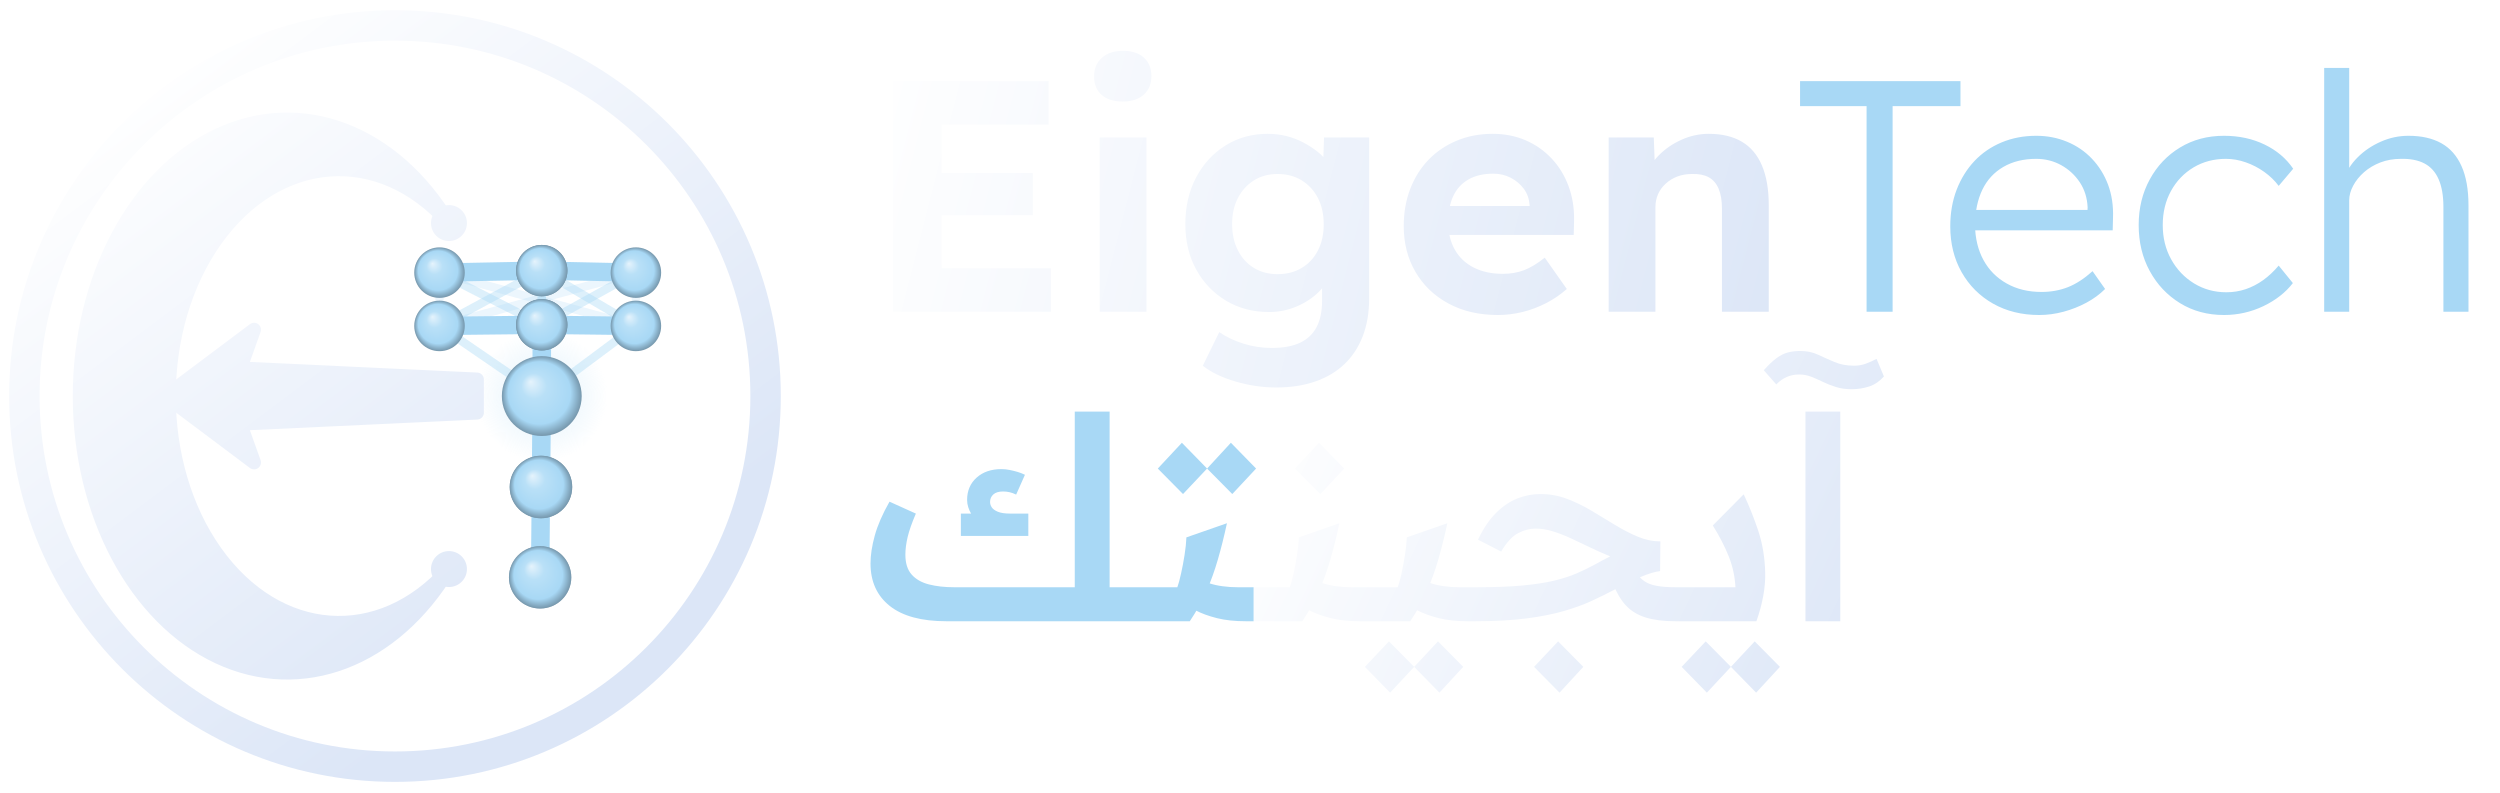
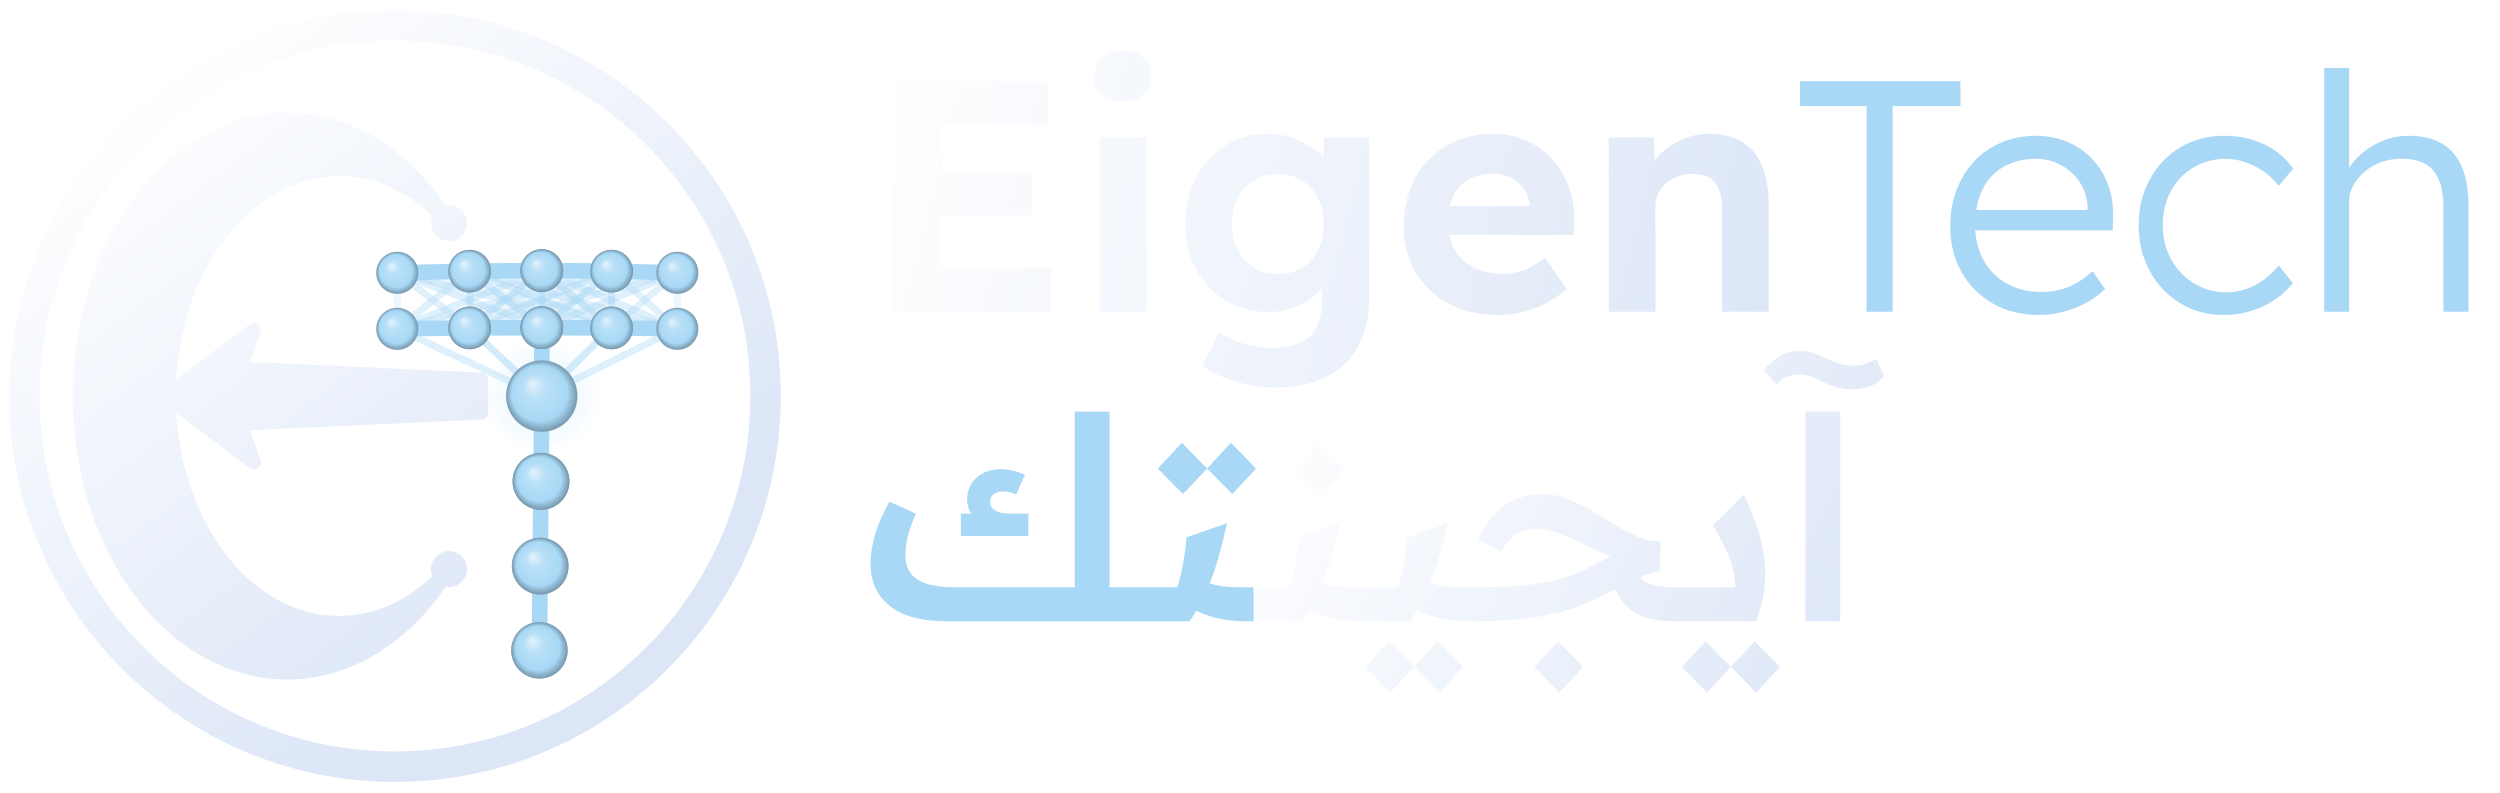
<svg xmlns="http://www.w3.org/2000/svg" viewBox="-2 -2 546.4 172.65" width="546" height="173" role="img" aria-label="EigenTech آيجينتك">
  <defs>
    <linearGradient id="wbe" gradientUnits="userSpaceOnUse" x1="0" y1="0" x2="202.61" y2="51.84">
      <stop offset="0" stop-color="#FFFFFF" />
      <stop offset="1" stop-color="#DCE6F7" />
    </linearGradient>
    <linearGradient id="wba" gradientUnits="userSpaceOnUse" x1="85.33" y1="74.91" x2="218.33" y2="138.07">
      <stop offset="0" stop-color="#FFFFFF" />
      <stop offset="1" stop-color="#DCE6F7" />
    </linearGradient>
  </defs>
  <svg x="0" y="0" width="168.65" height="168.65" viewBox="-100.5 -139.5 279 279" role="img" aria-label="EigenTech">
    <defs>
      <radialGradient id="s2k" cx=".5" cy=".5" r=".5" fx=".36" fy=".32">
        <stop offset="0" stop-color="#e5f3fc" />
        <stop offset=".32" stop-color="#b9e0f7" />
        <stop offset=".78" stop-color="#A8D8F5" />
        <stop offset="1" stop-color="#7697ac" />
      </radialGradient>
      <linearGradient id="s2e" gradientUnits="userSpaceOnUse" x1="-75" y1="-100" x2="75" y2="100">
        <stop offset="0" stop-color="#FFFFFF" />
        <stop offset="1" stop-color="#DCE6F7" />
      </linearGradient>
      <radialGradient id="s2r">
        <stop offset="0" stop-color="#FFFFFF" stop-opacity=".16" />
        <stop offset="1" stop-color="#FFFFFF" stop-opacity="0" />
      </radialGradient>
      <radialGradient id="s2q">
        <stop offset="0" stop-color="#A8D8F5" stop-opacity=".35" />
        <stop offset="1" stop-color="#A8D8F5" stop-opacity="0" />
      </radialGradient>
    </defs>
    <circle cx="39" cy="0" r="124.5" fill="url(#s2r)" />
-     <circle cx="92.08" cy="0" r="23.8" fill="url(#s2q)" />
+     <circle cx="92.08" cy="0" r="21.25" fill="url(#s2q)" />
    <circle cx="39" cy="0" r="134" fill="none" stroke="url(#s2e)" stroke-width="11" />
    <path d="M58.52 62.55 A75 100 0 1 1 58.52 -62.55 A61.5 82 0 1 0 58.52 62.55 Z" fill="url(#s2e)" stroke="url(#s2e)" stroke-width="5" stroke-linejoin="round" />
    <circle cx="58.52" cy="-62.55" r="6.5" fill="url(#s2e)" />
    <circle cx="58.52" cy="62.55" r="6.5" fill="url(#s2e)" />
-     <path d="M68.65 -6 L-16.95 -10 L-11.95 -24 L-43.95 0 L-11.95 24 L-16.95 10 L68.65 6 Z" fill="url(#s2e)" stroke="url(#s2e)" stroke-width="5" stroke-linejoin="round" />
-     <line x1="55.1" y1="-44.63" x2="55.1" y2="-25.36" style="stroke:#a8d8f5;stroke-opacity:0.22;stroke-width:3.04;stroke-linecap:round" />
-     <line x1="55.1" y1="-44.63" x2="126.11" y2="-25.36" style="stroke:#a8d8f5;stroke-opacity:0.22;stroke-width:3.04;stroke-linecap:round" />
-     <line x1="126.11" y1="-44.63" x2="55.1" y2="-25.36" style="stroke:#a8d8f5;stroke-opacity:0.22;stroke-width:3.04;stroke-linecap:round" />
-     <line x1="126.11" y1="-44.63" x2="126.11" y2="-25.36" style="stroke:#a8d8f5;stroke-opacity:0.22;stroke-width:3.04;stroke-linecap:round" />
-     <line x1="55.1" y1="-44.63" x2="92.08" y2="-25.77" style="stroke:#a8d8f5;stroke-opacity:0.39;stroke-width:3.07;stroke-linecap:round" />
-     <line x1="92.08" y1="-45.36" x2="55.1" y2="-25.36" style="stroke:#a8d8f5;stroke-opacity:0.39;stroke-width:3.07;stroke-linecap:round" />
-     <line x1="92.08" y1="-45.36" x2="126.11" y2="-25.36" style="stroke:#a8d8f5;stroke-opacity:0.39;stroke-width:3.07;stroke-linecap:round" />
-     <line x1="126.11" y1="-44.63" x2="92.08" y2="-25.77" style="stroke:#a8d8f5;stroke-opacity:0.39;stroke-width:3.07;stroke-linecap:round" />
-     <line x1="55.1" y1="-25.36" x2="92.08" y2="0" style="stroke:#a8d8f5;stroke-opacity:0.39;stroke-width:3.07;stroke-linecap:round" />
-     <line x1="126.11" y1="-25.36" x2="92.08" y2="0" style="stroke:#a8d8f5;stroke-opacity:0.39;stroke-width:3.07;stroke-linecap:round" />
-     <line x1="92.08" y1="-45.36" x2="92.08" y2="-25.77" style="stroke:#a8d8f5;stroke-opacity:0.55;stroke-width:3.09;stroke-linecap:round" />
-     <line x1="55.1" y1="-44.63" x2="92.08" y2="-45.36" style="stroke:#a8d8f5;stroke-opacity:1;stroke-width:6.65;stroke-linecap:round" />
-     <line x1="92.08" y1="-45.36" x2="126.11" y2="-44.63" style="stroke:#a8d8f5;stroke-opacity:1;stroke-width:6.65;stroke-linecap:round" />
-     <line x1="55.1" y1="-25.36" x2="92.08" y2="-25.77" style="stroke:#a8d8f5;stroke-opacity:1;stroke-width:6.65;stroke-linecap:round" />
-     <line x1="92.08" y1="-25.77" x2="126.11" y2="-25.36" style="stroke:#a8d8f5;stroke-opacity:1;stroke-width:6.65;stroke-linecap:round" />
-     <line x1="91.78" y1="32.88" x2="91.48" y2="65.55" style="stroke:#a8d8f5;stroke-opacity:1;stroke-width:6.67;stroke-linecap:round" />
-     <line x1="92.08" y1="0" x2="91.78" y2="32.88" style="stroke:#a8d8f5;stroke-opacity:1;stroke-width:6.69;stroke-linecap:round" />
-     <line x1="92.08" y1="-25.77" x2="92.08" y2="0" style="stroke:#a8d8f5;stroke-opacity:1;stroke-width:6.7;stroke-linecap:round" />
-     <circle cx="55.1" cy="-44.63" r="9.13" style="fill:url(#s2k)" />
-     <circle cx="55.1" cy="-44.63" r="9.13" style="fill:url(#s2k);opacity:0" />
-     <circle cx="126.11" cy="-44.63" r="9.13" style="fill:url(#s2k)" />
-     <circle cx="126.11" cy="-44.63" r="9.13" style="fill:url(#s2k);opacity:0" />
-     <circle cx="55.1" cy="-25.36" r="9.13" style="fill:url(#s2k)" />
-     <circle cx="55.1" cy="-25.36" r="9.13" style="fill:url(#s2k);opacity:0" />
-     <circle cx="126.11" cy="-25.36" r="9.13" style="fill:url(#s2k)" />
-     <circle cx="126.11" cy="-25.36" r="9.13" style="fill:url(#s2k);opacity:0" />
-     <circle cx="91.48" cy="65.55" r="11.27" style="fill:url(#s2k)" />
-     <circle cx="91.48" cy="65.55" r="11.27" style="fill:url(#s2k);opacity:0.59" />
-     <circle cx="91.78" cy="32.88" r="11.3" style="fill:url(#s2k)" />
-     <circle cx="91.78" cy="32.88" r="11.3" style="fill:url(#s2k);opacity:0.8" />
-     <circle cx="92.08" cy="-45.36" r="9.28" style="fill:url(#s2k)" />
-     <circle cx="92.08" cy="-45.36" r="9.28" style="fill:url(#s2k);opacity:1" />
-     <circle cx="92.08" cy="-25.77" r="9.28" style="fill:url(#s2k)" />
-     <circle cx="92.08" cy="-25.77" r="9.28" style="fill:url(#s2k);opacity:1" />
-     <circle cx="92.08" cy="0" r="14.43" style="fill:url(#s2k)" />
+     <path d="M70.19 -6 L-16.95 -10 L-11.95 -24 L-43.95 0 L-11.95 24 L-16.95 10 L70.19 6 Z" fill="url(#s2e)" stroke="url(#s2e)" stroke-width="5" stroke-linejoin="round" />
+     <line x1="141.11" y1="-44.57" x2="141.11" y2="-24.31" style="stroke:#a8d8f5;stroke-opacity:0.22;stroke-width:2.53;stroke-linecap:round" />
+     <line x1="39.82" y1="-44.57" x2="141.11" y2="-24.31" style="stroke:#a8d8f5;stroke-opacity:0.22;stroke-width:2.53;stroke-linecap:round" />
+     <line x1="141.11" y1="-44.57" x2="39.82" y2="-24.31" style="stroke:#a8d8f5;stroke-opacity:0.22;stroke-width:2.53;stroke-linecap:round" />
+     <line x1="39.82" y1="-44.57" x2="39.82" y2="-24.31" style="stroke:#a8d8f5;stroke-opacity:0.22;stroke-width:2.53;stroke-linecap:round" />
+     <line x1="117.33" y1="-45.16" x2="141.11" y2="-24.31" style="stroke:#a8d8f5;stroke-opacity:0.34;stroke-width:2.55;stroke-linecap:round" />
+     <line x1="141.11" y1="-44.57" x2="117.33" y2="-24.63" style="stroke:#a8d8f5;stroke-opacity:0.34;stroke-width:2.55;stroke-linecap:round" />
+     <line x1="39.82" y1="-44.57" x2="117.33" y2="-24.63" style="stroke:#a8d8f5;stroke-opacity:0.34;stroke-width:2.55;stroke-linecap:round" />
+     <line x1="66.01" y1="-45.16" x2="141.11" y2="-24.31" style="stroke:#a8d8f5;stroke-opacity:0.34;stroke-width:2.55;stroke-linecap:round" />
+     <line x1="117.33" y1="-45.16" x2="39.82" y2="-24.31" style="stroke:#a8d8f5;stroke-opacity:0.34;stroke-width:2.55;stroke-linecap:round" />
+     <line x1="141.11" y1="-44.57" x2="66.01" y2="-24.63" style="stroke:#a8d8f5;stroke-opacity:0.34;stroke-width:2.55;stroke-linecap:round" />
+     <line x1="39.82" y1="-44.57" x2="66.01" y2="-24.63" style="stroke:#a8d8f5;stroke-opacity:0.34;stroke-width:2.55;stroke-linecap:round" />
+     <line x1="66.01" y1="-45.16" x2="39.82" y2="-24.31" style="stroke:#a8d8f5;stroke-opacity:0.34;stroke-width:2.55;stroke-linecap:round" />
+     <line x1="92.08" y1="-45.36" x2="141.11" y2="-24.31" style="stroke:#a8d8f5;stroke-opacity:0.39;stroke-width:2.55;stroke-linecap:round" />
+     <line x1="141.11" y1="-44.57" x2="92.08" y2="-24.74" style="stroke:#a8d8f5;stroke-opacity:0.39;stroke-width:2.55;stroke-linecap:round" />
+     <line x1="141.11" y1="-24.31" x2="92.08" y2="0" style="stroke:#a8d8f5;stroke-opacity:0.39;stroke-width:2.55;stroke-linecap:round" />
+     <line x1="39.82" y1="-44.57" x2="92.08" y2="-24.74" style="stroke:#a8d8f5;stroke-opacity:0.39;stroke-width:2.55;stroke-linecap:round" />
+     <line x1="92.08" y1="-45.36" x2="39.82" y2="-24.31" style="stroke:#a8d8f5;stroke-opacity:0.39;stroke-width:2.55;stroke-linecap:round" />
+     <line x1="39.82" y1="-24.31" x2="92.08" y2="0" style="stroke:#a8d8f5;stroke-opacity:0.39;stroke-width:2.55;stroke-linecap:round" />
+     <line x1="117.33" y1="-45.16" x2="117.33" y2="-24.63" style="stroke:#a8d8f5;stroke-opacity:0.47;stroke-width:2.57;stroke-linecap:round" />
+     <line x1="66.01" y1="-45.16" x2="66.01" y2="-24.63" style="stroke:#a8d8f5;stroke-opacity:0.47;stroke-width:2.57;stroke-linecap:round" />
+     <line x1="66.01" y1="-45.16" x2="117.33" y2="-24.63" style="stroke:#a8d8f5;stroke-opacity:0.47;stroke-width:2.57;stroke-linecap:round" />
+     <line x1="117.33" y1="-45.16" x2="66.01" y2="-24.63" style="stroke:#a8d8f5;stroke-opacity:0.47;stroke-width:2.57;stroke-linecap:round" />
+     <line x1="66.01" y1="-45.16" x2="92.08" y2="-24.74" style="stroke:#a8d8f5;stroke-opacity:0.51;stroke-width:2.57;stroke-linecap:round" />
+     <line x1="92.08" y1="-45.36" x2="66.01" y2="-24.63" style="stroke:#a8d8f5;stroke-opacity:0.51;stroke-width:2.57;stroke-linecap:round" />
+     <line x1="92.08" y1="-45.36" x2="117.33" y2="-24.63" style="stroke:#a8d8f5;stroke-opacity:0.51;stroke-width:2.57;stroke-linecap:round" />
+     <line x1="117.33" y1="-45.16" x2="92.08" y2="-24.74" style="stroke:#a8d8f5;stroke-opacity:0.51;stroke-width:2.57;stroke-linecap:round" />
+     <line x1="66.01" y1="-24.63" x2="92.08" y2="0" style="stroke:#a8d8f5;stroke-opacity:0.51;stroke-width:2.57;stroke-linecap:round" />
+     <line x1="117.33" y1="-24.63" x2="92.08" y2="0" style="stroke:#a8d8f5;stroke-opacity:0.51;stroke-width:2.57;stroke-linecap:round" />
+     <line x1="92.08" y1="-45.36" x2="92.08" y2="-24.74" style="stroke:#a8d8f5;stroke-opacity:0.55;stroke-width:2.58;stroke-linecap:round" />
+     <line x1="117.33" y1="-45.16" x2="141.11" y2="-44.57" style="stroke:#a8d8f5;stroke-opacity:1;stroke-width:5.61;stroke-linecap:round" />
+     <line x1="117.33" y1="-24.63" x2="141.11" y2="-24.31" style="stroke:#a8d8f5;stroke-opacity:1;stroke-width:5.61;stroke-linecap:round" />
+     <line x1="39.82" y1="-44.57" x2="66.01" y2="-45.16" style="stroke:#a8d8f5;stroke-opacity:1;stroke-width:5.61;stroke-linecap:round" />
+     <line x1="39.82" y1="-24.31" x2="66.01" y2="-24.63" style="stroke:#a8d8f5;stroke-opacity:1;stroke-width:5.61;stroke-linecap:round" />
+     <line x1="91.51" y1="61.48" x2="91.23" y2="91.93" style="stroke:#a8d8f5;stroke-opacity:1;stroke-width:5.63;stroke-linecap:round" />
+     <line x1="91.8" y1="30.83" x2="91.51" y2="61.48" style="stroke:#a8d8f5;stroke-opacity:1;stroke-width:5.64;stroke-linecap:round" />
+     <line x1="66.01" y1="-45.16" x2="92.08" y2="-45.36" style="stroke:#a8d8f5;stroke-opacity:1;stroke-width:5.66;stroke-linecap:round" />
+     <line x1="92.08" y1="-45.36" x2="117.33" y2="-45.16" style="stroke:#a8d8f5;stroke-opacity:1;stroke-width:5.66;stroke-linecap:round" />
+     <line x1="66.01" y1="-24.63" x2="92.08" y2="-24.74" style="stroke:#a8d8f5;stroke-opacity:1;stroke-width:5.66;stroke-linecap:round" />
+     <line x1="92.08" y1="-24.74" x2="117.33" y2="-24.63" style="stroke:#a8d8f5;stroke-opacity:1;stroke-width:5.66;stroke-linecap:round" />
+     <line x1="92.08" y1="0" x2="91.8" y2="30.83" style="stroke:#a8d8f5;stroke-opacity:1;stroke-width:5.66;stroke-linecap:round" />
+     <line x1="92.08" y1="-24.74" x2="92.08" y2="0" style="stroke:#a8d8f5;stroke-opacity:1;stroke-width:5.67;stroke-linecap:round" />
+     <circle cx="141.11" cy="-44.57" r="7.6" style="fill:url(#s2k)" />
+     <circle cx="141.11" cy="-44.57" r="7.6" style="fill:url(#s2k);opacity:0" />
+     <circle cx="141.11" cy="-24.31" r="7.6" style="fill:url(#s2k)" />
+     <circle cx="141.11" cy="-24.31" r="7.6" style="fill:url(#s2k);opacity:0" />
+     <circle cx="39.82" cy="-44.57" r="7.6" style="fill:url(#s2k)" />
+     <circle cx="39.82" cy="-44.57" r="7.6" style="fill:url(#s2k);opacity:0" />
+     <circle cx="39.82" cy="-24.31" r="7.6" style="fill:url(#s2k)" />
+     <circle cx="39.82" cy="-24.31" r="7.6" style="fill:url(#s2k);opacity:0" />
+     <circle cx="91.23" cy="91.93" r="10.21" style="fill:url(#s2k)" />
+     <circle cx="91.23" cy="91.93" r="10.21" style="fill:url(#s2k);opacity:0.48" />
+     <circle cx="91.51" cy="61.48" r="10.25" style="fill:url(#s2k)" />
+     <circle cx="91.51" cy="61.48" r="10.25" style="fill:url(#s2k);opacity:0.65" />
+     <circle cx="117.33" cy="-45.16" r="7.7" style="fill:url(#s2k)" />
+     <circle cx="117.33" cy="-45.16" r="7.7" style="fill:url(#s2k);opacity:0.75" />
+     <circle cx="117.33" cy="-24.63" r="7.7" style="fill:url(#s2k)" />
+     <circle cx="117.33" cy="-24.63" r="7.7" style="fill:url(#s2k);opacity:0.75" />
+     <circle cx="66.01" cy="-45.16" r="7.7" style="fill:url(#s2k)" />
+     <circle cx="66.01" cy="-45.16" r="7.7" style="fill:url(#s2k);opacity:0.75" />
+     <circle cx="66.01" cy="-24.63" r="7.7" style="fill:url(#s2k)" />
+     <circle cx="66.01" cy="-24.63" r="7.7" style="fill:url(#s2k);opacity:0.75" />
+     <circle cx="91.8" cy="30.83" r="10.28" style="fill:url(#s2k)" />
+     <circle cx="91.8" cy="30.83" r="10.28" style="fill:url(#s2k);opacity:0.83" />
+     <circle cx="92.08" cy="-45.36" r="7.73" style="fill:url(#s2k)" />
+     <circle cx="92.08" cy="-45.36" r="7.73" style="fill:url(#s2k);opacity:1" />
+     <circle cx="92.08" cy="-24.74" r="7.73" style="fill:url(#s2k)" />
+     <circle cx="92.08" cy="-24.74" r="7.73" style="fill:url(#s2k);opacity:1" />
+     <circle cx="92.08" cy="0" r="12.89" style="fill:url(#s2k)" />
  </svg>
  <g transform="translate(186.65 14.05)">
    <path fill="url(#wbe)" d="M6.55 51.84L6.55 1.44L40.54 1.44L40.54 10.94L17.14 10.94L17.14 42.34L41.04 42.34L41.04 51.84ZM11.59 30.74L11.59 21.53L37.08 21.53L37.08 30.74ZM51.7 51.84L51.7 13.75L61.92 13.75L61.92 51.84ZM56.74 5.9Q53.78 5.9 52.13 4.46Q50.47 3.02 50.47 0.36Q50.47 -2.09 52.16 -3.64Q53.86 -5.18 56.81 -5.18Q59.69 -5.18 61.34 -3.71Q63 -2.23 63 0.36Q63 2.88 61.34 4.39Q59.69 5.9 56.74 5.9ZM90.29 68.4Q85.82 68.4 81.4 67.1Q76.97 65.81 74.23 63.65L77.83 56.3Q80.14 57.89 83.12 58.82Q86.11 59.76 89.28 59.76Q93.1 59.76 95.51 58.61Q97.92 57.46 99.11 55.19Q100.3 52.92 100.3 49.46L100.3 42.84L102.02 43.27Q101.59 45.5 99.61 47.48Q97.63 49.46 94.75 50.69Q91.87 51.91 88.7 51.91Q83.45 51.91 79.31 49.43Q75.17 46.94 72.79 42.62Q70.42 38.3 70.42 32.69Q70.42 26.93 72.79 22.46Q75.17 18 79.24 15.48Q83.3 12.96 88.42 12.96Q90.58 12.96 92.56 13.46Q94.54 13.97 96.23 14.87Q97.92 15.77 99.29 16.85Q100.66 17.93 101.52 19.22Q102.38 20.52 102.6 21.82L100.44 22.46L100.73 13.75L110.59 13.75L110.59 48.96Q110.59 53.57 109.19 57.2Q107.78 60.84 105.16 63.32Q102.53 65.81 98.78 67.1Q95.04 68.4 90.29 68.4ZM90.58 43.63Q93.6 43.63 95.87 42.26Q98.14 40.9 99.4 38.45Q100.66 36 100.66 32.76Q100.66 29.45 99.4 27Q98.14 24.55 95.87 23.15Q93.6 21.74 90.58 21.74Q87.62 21.74 85.39 23.15Q83.16 24.55 81.9 27Q80.64 29.45 80.64 32.69Q80.64 35.93 81.9 38.41Q83.16 40.9 85.39 42.26Q87.62 43.63 90.58 43.63ZM138.74 52.56Q132.55 52.56 127.91 50.04Q123.26 47.52 120.71 43.13Q118.15 38.74 118.15 33.12Q118.15 28.66 119.59 24.95Q121.03 21.24 123.62 18.58Q126.22 15.91 129.78 14.44Q133.34 12.96 137.59 12.96Q141.48 12.96 144.76 14.36Q148.03 15.77 150.44 18.32Q152.86 20.88 154.15 24.34Q155.45 27.79 155.38 31.9L155.3 35.06L124.7 35.06L123.05 28.73L146.88 28.73L145.66 30.02L145.66 28.51Q145.51 26.5 144.4 24.98Q143.28 23.47 141.55 22.57Q139.82 21.67 137.74 21.67Q134.5 21.67 132.3 22.93Q130.1 24.19 128.99 26.53Q127.87 28.87 127.87 32.33Q127.87 35.71 129.31 38.27Q130.75 40.82 133.45 42.19Q136.15 43.56 139.82 43.56Q142.34 43.56 144.43 42.77Q146.52 41.98 148.97 40.03L153.79 46.87Q151.78 48.67 149.26 49.97Q146.74 51.26 144.07 51.91Q141.41 52.56 138.74 52.56ZM162.94 51.84L162.94 13.75L172.8 13.75L173.09 21.53L171.07 22.39Q171.79 19.8 173.88 17.68Q175.97 15.55 178.85 14.26Q181.73 12.96 184.82 12.96Q189.14 12.96 192.06 14.69Q194.98 16.42 196.45 19.91Q197.93 23.4 197.93 28.58L197.93 51.84L187.7 51.84L187.7 29.3Q187.7 26.71 186.98 24.98Q186.26 23.26 184.82 22.46Q183.38 21.67 181.15 21.74Q179.42 21.74 177.98 22.28Q176.54 22.82 175.43 23.83Q174.31 24.84 173.74 26.14Q173.16 27.43 173.16 29.02L173.16 51.84L168.05 51.84Q166.46 51.84 165.17 51.84Q163.87 51.84 162.94 51.84Z" />
    <path fill="#A8D8F5" d="M219.31 51.84L219.31 6.91L204.77 6.91L204.77 1.44L239.83 1.44L239.83 6.91L225 6.91L225 51.84ZM257.04 52.56Q251.35 52.56 246.96 50.08Q242.57 47.59 240.08 43.2Q237.6 38.81 237.6 33.19Q237.6 28.8 239 25.16Q240.41 21.53 242.89 18.9Q245.38 16.27 248.83 14.83Q252.29 13.39 256.39 13.39Q259.99 13.39 263.12 14.69Q266.26 15.98 268.56 18.4Q270.86 20.81 272.09 24.08Q273.31 27.36 273.17 31.32L273.1 34.06L241.56 34.06L240.41 29.59L268.56 29.59L267.55 30.82L267.62 29.02Q267.48 25.92 265.9 23.54Q264.31 21.17 261.83 19.8Q259.34 18.43 256.39 18.43Q252.22 18.43 249.19 20.2Q246.17 21.96 244.62 25.16Q243.07 28.37 243 32.83Q243.07 37.3 244.87 40.57Q246.67 43.85 249.95 45.68Q253.22 47.52 257.54 47.52Q260.64 47.52 263.3 46.48Q265.97 45.43 268.7 42.98L271.44 46.87Q269.71 48.6 267.37 49.86Q265.03 51.12 262.37 51.84Q259.7 52.56 257.04 52.56ZM297.43 52.56Q292.03 52.56 287.82 49.97Q283.61 47.38 281.2 42.95Q278.78 38.52 278.78 32.9Q278.78 27.36 281.2 22.93Q283.61 18.5 287.82 15.95Q292.03 13.39 297.43 13.39Q302.33 13.39 306.29 15.3Q310.25 17.21 312.55 20.59L309.38 24.34Q308.09 22.61 306.22 21.28Q304.34 19.94 302.18 19.19Q300.02 18.43 297.86 18.43Q293.9 18.43 290.77 20.3Q287.64 22.18 285.84 25.45Q284.04 28.73 284.04 32.9Q284.04 37.08 285.88 40.39Q287.71 43.7 290.88 45.65Q294.05 47.59 297.94 47.59Q300.17 47.59 302.18 46.91Q304.2 46.22 306 44.93Q307.8 43.63 309.38 41.76L312.48 45.58Q310.1 48.67 306.04 50.62Q301.97 52.56 297.43 52.56ZM319.32 51.84L319.32 -1.44L324.79 -1.44L324.79 22.1L323.71 22.75Q324.5 20.23 326.63 18.11Q328.75 15.98 331.67 14.69Q334.58 13.39 337.75 13.39Q342 13.39 344.92 15.01Q347.83 16.63 349.34 20.02Q350.86 23.4 350.86 28.58L350.86 51.84L345.38 51.84L345.38 28.94Q345.38 25.27 344.34 22.9Q343.3 20.52 341.24 19.44Q339.19 18.36 336.1 18.43Q333.65 18.43 331.6 19.22Q329.54 20.02 328.03 21.35Q326.52 22.68 325.66 24.3Q324.79 25.92 324.79 27.5L324.79 51.84L322.13 51.84Q321.48 51.84 320.76 51.84Q320.04 51.84 319.32 51.84Z" />
    <path fill="url(#wba)" d="M85.33 119.49L85.33 112.06L93.25 112.06Q93.62 111.07 94.06 109.12Q94.49 107.17 94.83 105Q95.17 102.83 95.23 101.16L104.09 98.07Q103.16 102.4 102.11 106.02Q101.05 109.65 99.63 112.9Q98.21 116.15 95.98 119.49ZM108.55 119.49Q104.89 119.49 102.2 118.81Q99.51 118.13 97.52 117.11Q95.54 116.09 93.99 115.03L98.02 110.2Q99.13 110.76 100.5 111.19Q101.86 111.63 103.41 111.84Q104.95 112.06 106.69 112.06L108.92 112.06L108.92 119.49ZM85.33 112.06L85.94 112.06L85.94 119.49L85.33 119.49Q83.47 119.49 83.47 115.71Q83.47 112.06 85.33 112.06ZM99.94 91.69L94.37 86.12L99.63 80.48L105.14 86.12ZM108.92 119.49L108.92 112.06L116.84 112.06Q117.21 111.07 117.65 109.12Q118.08 107.17 118.42 105Q118.76 102.83 118.82 101.16L127.68 98.07Q126.75 102.4 125.7 106.02Q124.64 109.65 123.22 112.9Q121.8 116.15 119.57 119.49ZM132.14 119.49Q128.48 119.49 125.79 118.81Q123.1 118.13 121.12 117.11Q119.13 116.09 117.59 115.03L121.61 110.2Q122.73 110.76 124.09 111.19Q125.45 111.63 127 111.84Q128.55 112.06 130.28 112.06L132.51 112.06L132.51 119.49ZM108.92 112.06L109.54 112.06L109.54 119.49L108.92 119.49Q107.06 119.49 107.06 115.71Q107.06 112.06 108.92 112.06ZM115.17 135.1L109.66 129.46L114.92 123.89L120.43 129.46ZM125.95 135.1L120.43 129.46L125.64 123.89L131.15 129.46ZM177.52 119.49Q173.62 119.49 170.99 118.66Q168.36 117.82 166.72 116.05Q165.08 114.29 163.96 111.44L169.1 109.03Q169.78 110.08 170.78 110.76Q171.77 111.44 173.41 111.75Q175.05 112.06 177.52 112.06L179.63 112.06L179.63 119.49ZM132.51 112.06L133.13 112.06L133.13 119.49L132.51 119.49Q130.65 119.49 130.65 115.71Q130.65 112.06 132.51 112.06ZM132.51 119.49L132.51 112.06L134.18 112.06Q139.94 112.06 143.99 111.69Q148.05 111.32 150.93 110.64Q153.81 109.96 156.01 109Q158.21 108.04 160.25 106.92Q160.81 106.61 161.3 106.33Q161.8 106.05 162.32 105.81Q162.85 105.56 163.28 105.31Q160.99 104.38 158.82 103.33Q156.66 102.28 154.65 101.35Q152.63 100.42 150.71 99.83Q148.79 99.24 146.94 99.24Q145.08 99.24 143.16 100.23Q141.24 101.22 139.44 104.26L134.37 101.66Q136.16 97.94 138.36 95.78Q140.56 93.61 143 92.65Q145.45 91.69 147.99 91.69Q151.08 91.69 153.84 92.74Q156.6 93.79 159.2 95.34Q161.8 96.89 164.27 98.41Q166.75 99.92 169.23 100.98Q171.7 102.03 174.24 102.03L174.18 108.53Q172.51 108.72 169.97 109.8Q167.43 110.88 164.15 112.62Q161.92 113.79 159.32 115Q156.72 116.21 153.25 117.23Q149.78 118.25 145.02 118.87Q140.25 119.49 133.75 119.49ZM132.51 112.06L133.13 112.06L133.13 119.49L132.51 119.49Q130.65 119.49 130.65 115.71Q130.65 112.06 132.51 112.06ZM152.2 135.1L146.63 129.46L151.89 123.89L157.4 129.46ZM179.63 119.49L179.63 112.06L190.65 112.06Q190.47 108.53 189.17 105.28Q187.87 102.03 185.7 98.56L192.45 91.75Q194.24 95.53 195.64 99.74Q197.03 103.95 197.15 108.81Q197.28 113.67 195.23 119.49ZM179.63 112.06L180.25 112.06L180.25 119.49L179.63 119.49Q177.77 119.49 177.77 115.71Q177.77 112.06 179.63 112.06ZM184.4 135.1L178.89 129.46L184.15 123.89L189.66 129.46ZM195.17 135.1L189.66 129.46L194.86 123.89L200.37 129.46ZM205.95 73.67L213.56 73.67L213.56 119.49L205.95 119.49ZM216.04 68.78Q214.12 68.78 212.57 68.28Q211.02 67.79 209.75 67.17Q208.48 66.55 207.22 66.05Q205.95 65.56 204.58 65.56Q203.1 65.56 201.89 66.09Q200.68 66.61 199.57 67.73L196.84 64.63Q198.45 62.83 199.69 61.94Q200.93 61.04 202.17 60.73Q203.41 60.42 204.83 60.42Q206.94 60.42 208.67 61.22Q210.4 62.03 212.29 62.83Q214.18 63.64 216.6 63.64Q217.9 63.64 219.1 63.21Q220.31 62.77 221.49 62.15L223.1 65.99Q221.67 67.6 219.85 68.19Q218.02 68.78 216.04 68.78Z" />
    <path fill="#A8D8F5" d="M52.01 112.06L59.44 112.06L59.44 119.49L52.01 119.49ZM18.2 119.49Q10.03 119.49 5.82 116.15Q1.61 112.8 1.61 106.86Q1.61 104.14 2.54 100.76Q3.47 97.39 5.76 93.36L11.52 95.96Q10.22 99 9.72 101.1Q9.23 103.21 9.23 104.94Q9.23 107.73 10.59 109.27Q11.95 110.82 14.37 111.44Q16.78 112.06 19.88 112.06L49.72 112.06L49.47 119.49ZM46.25 119.49L46.25 73.67L53.87 73.67L53.87 119.49ZM21.36 100.85L21.36 95.96L23.59 95.96Q23.22 95.34 22.97 94.57Q22.72 93.79 22.72 92.99Q22.72 89.96 24.8 88.1Q26.87 86.24 30.22 86.24Q31.15 86.24 32.04 86.43Q32.94 86.61 33.78 86.86Q34.61 87.11 35.36 87.48L33.44 91.81Q32.69 91.44 32.01 91.29Q31.33 91.13 30.59 91.13Q29.16 91.13 28.45 91.78Q27.74 92.43 27.74 93.42Q27.74 94.04 28.11 94.6Q28.48 95.16 29.44 95.56Q30.4 95.96 32.14 95.96L36.1 95.96L36.1 100.85ZM59.44 119.49L59.44 112.06L68.67 112.06Q69.04 111.07 69.47 109.12Q69.91 107.17 70.25 105Q70.59 102.83 70.65 101.16L79.51 98.07Q78.58 102.4 77.52 106.02Q76.47 109.65 75.05 112.9Q73.62 116.15 71.39 119.49ZM83.65 119.49Q80 119.49 77.31 118.81Q74.61 118.13 72.66 117.11Q70.71 116.09 69.16 115.03L73.13 110.2Q74.3 110.76 75.64 111.19Q76.97 111.63 78.55 111.84Q80.12 112.06 81.86 112.06L85.33 112.06L85.33 119.49ZM59.44 112.06L60.06 112.06L60.06 119.49L59.44 119.49Q57.59 119.49 57.59 115.71Q57.59 112.06 59.44 112.06ZM69.91 91.69L64.4 86.12L69.66 80.48L75.17 86.12ZM80.68 91.69L75.17 86.12L80.37 80.48L85.88 86.12Z" />
  </g>
</svg>
